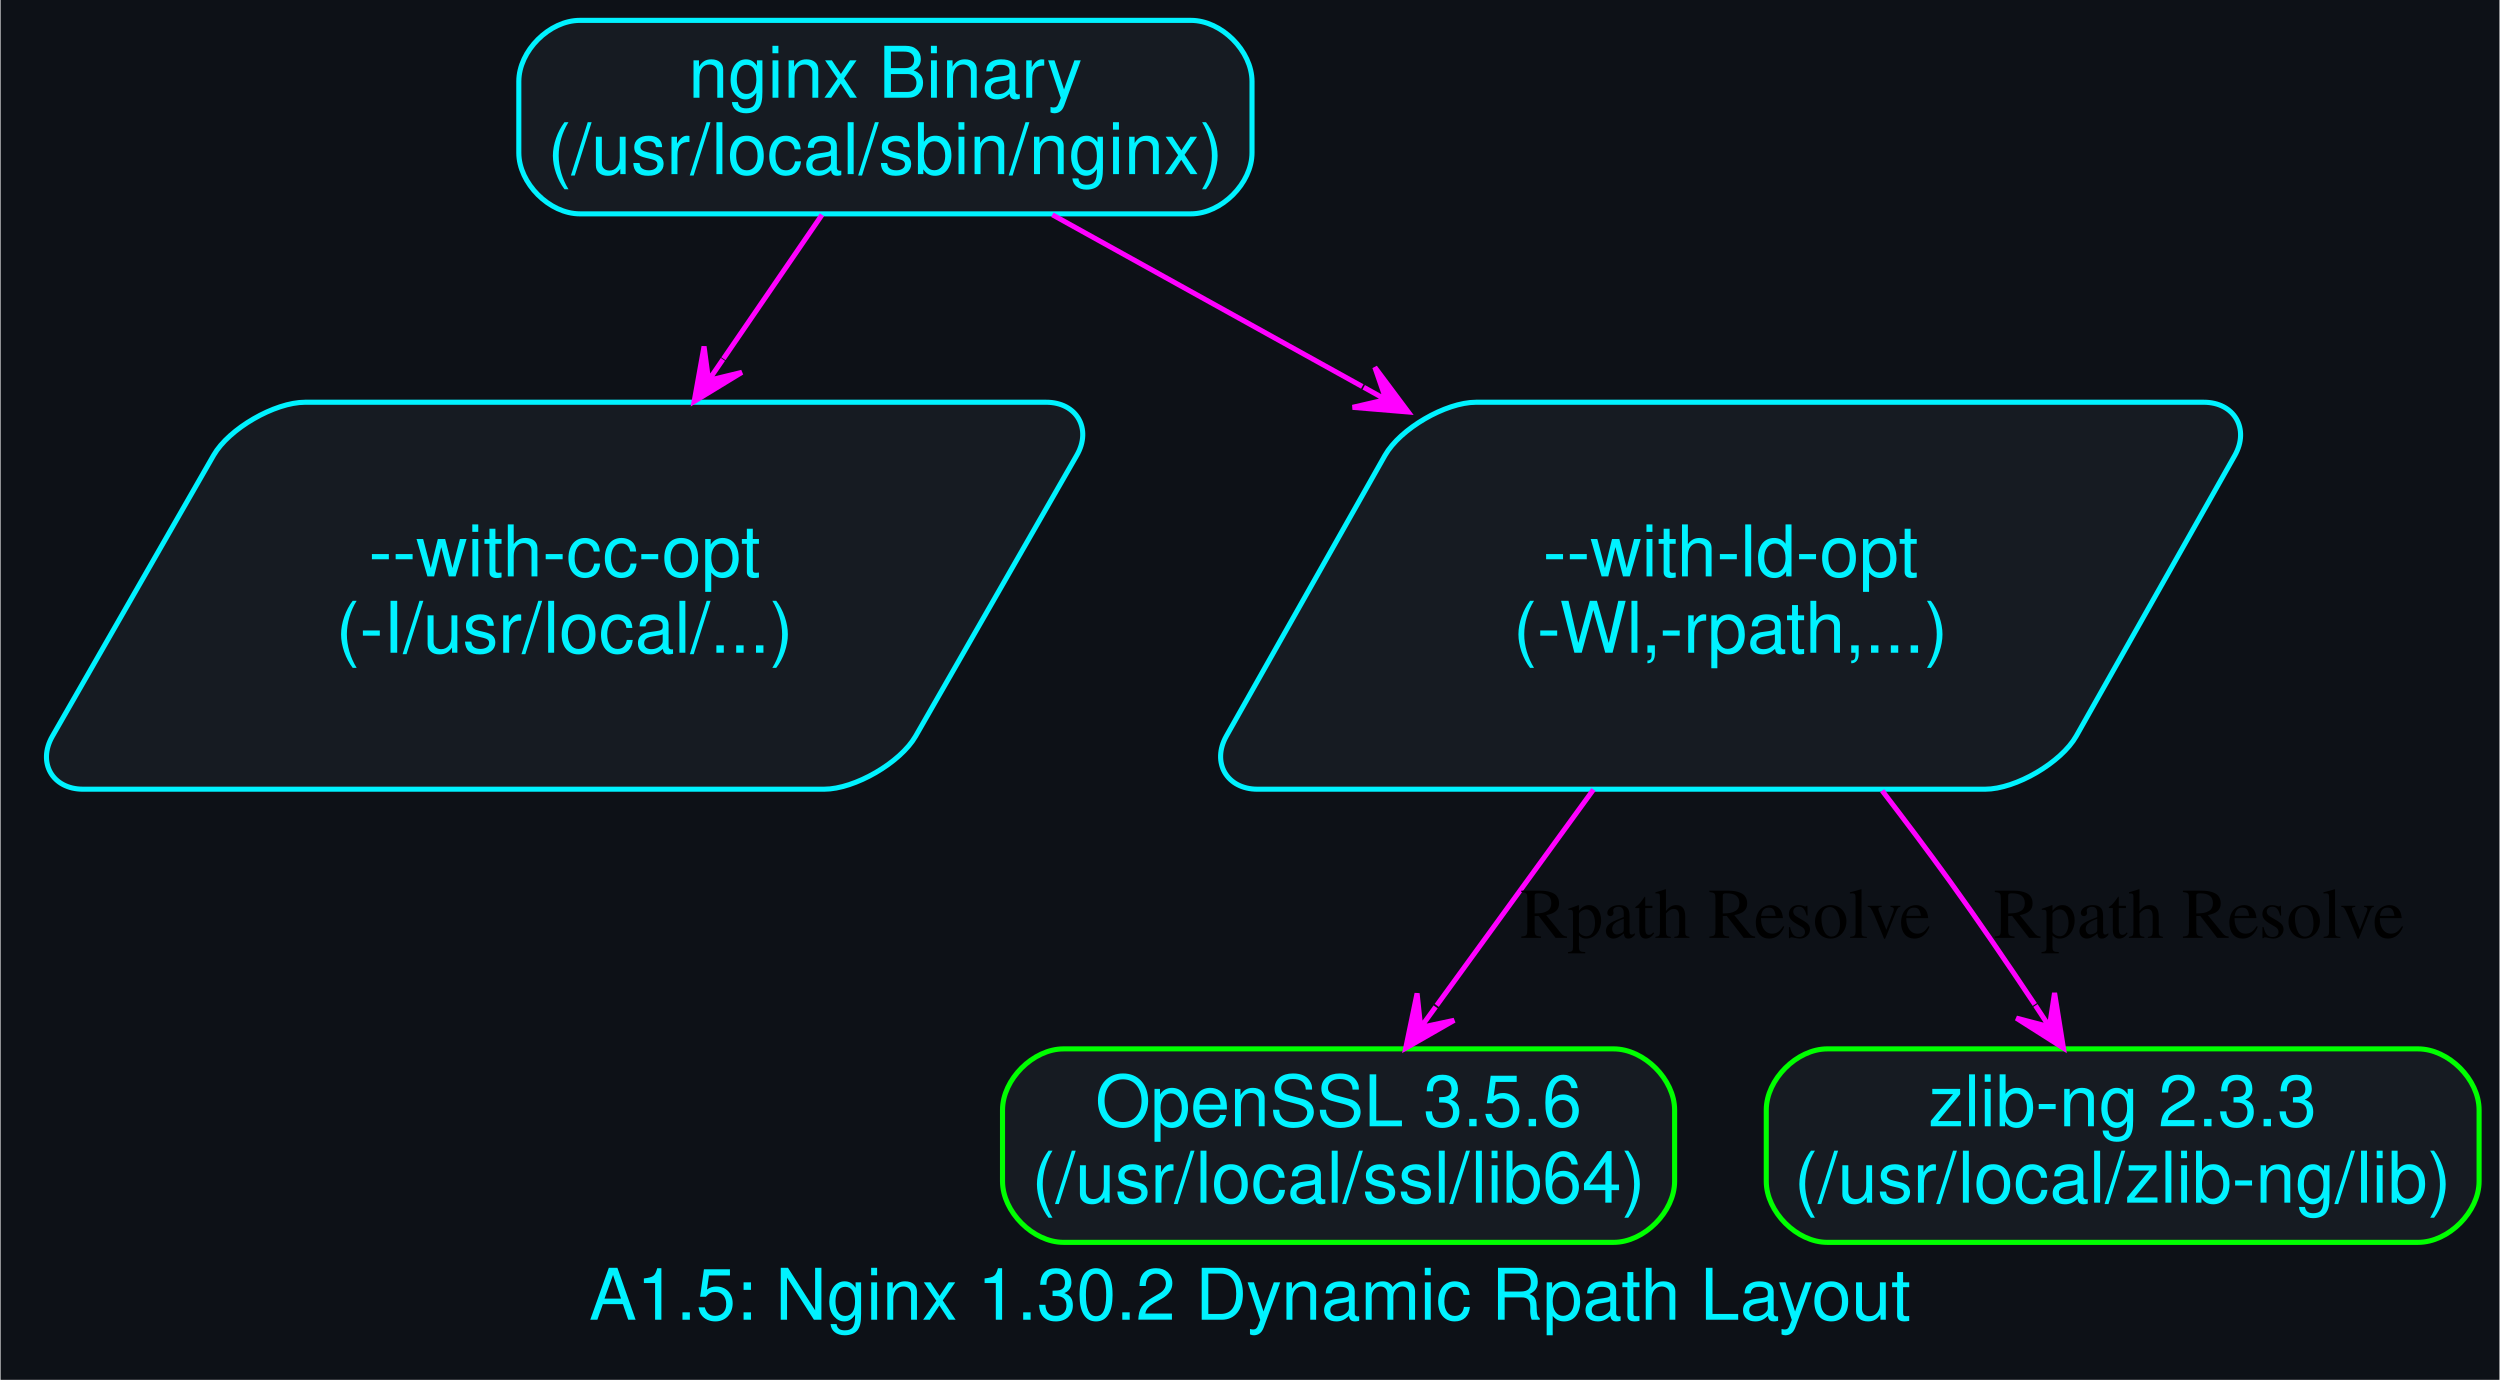
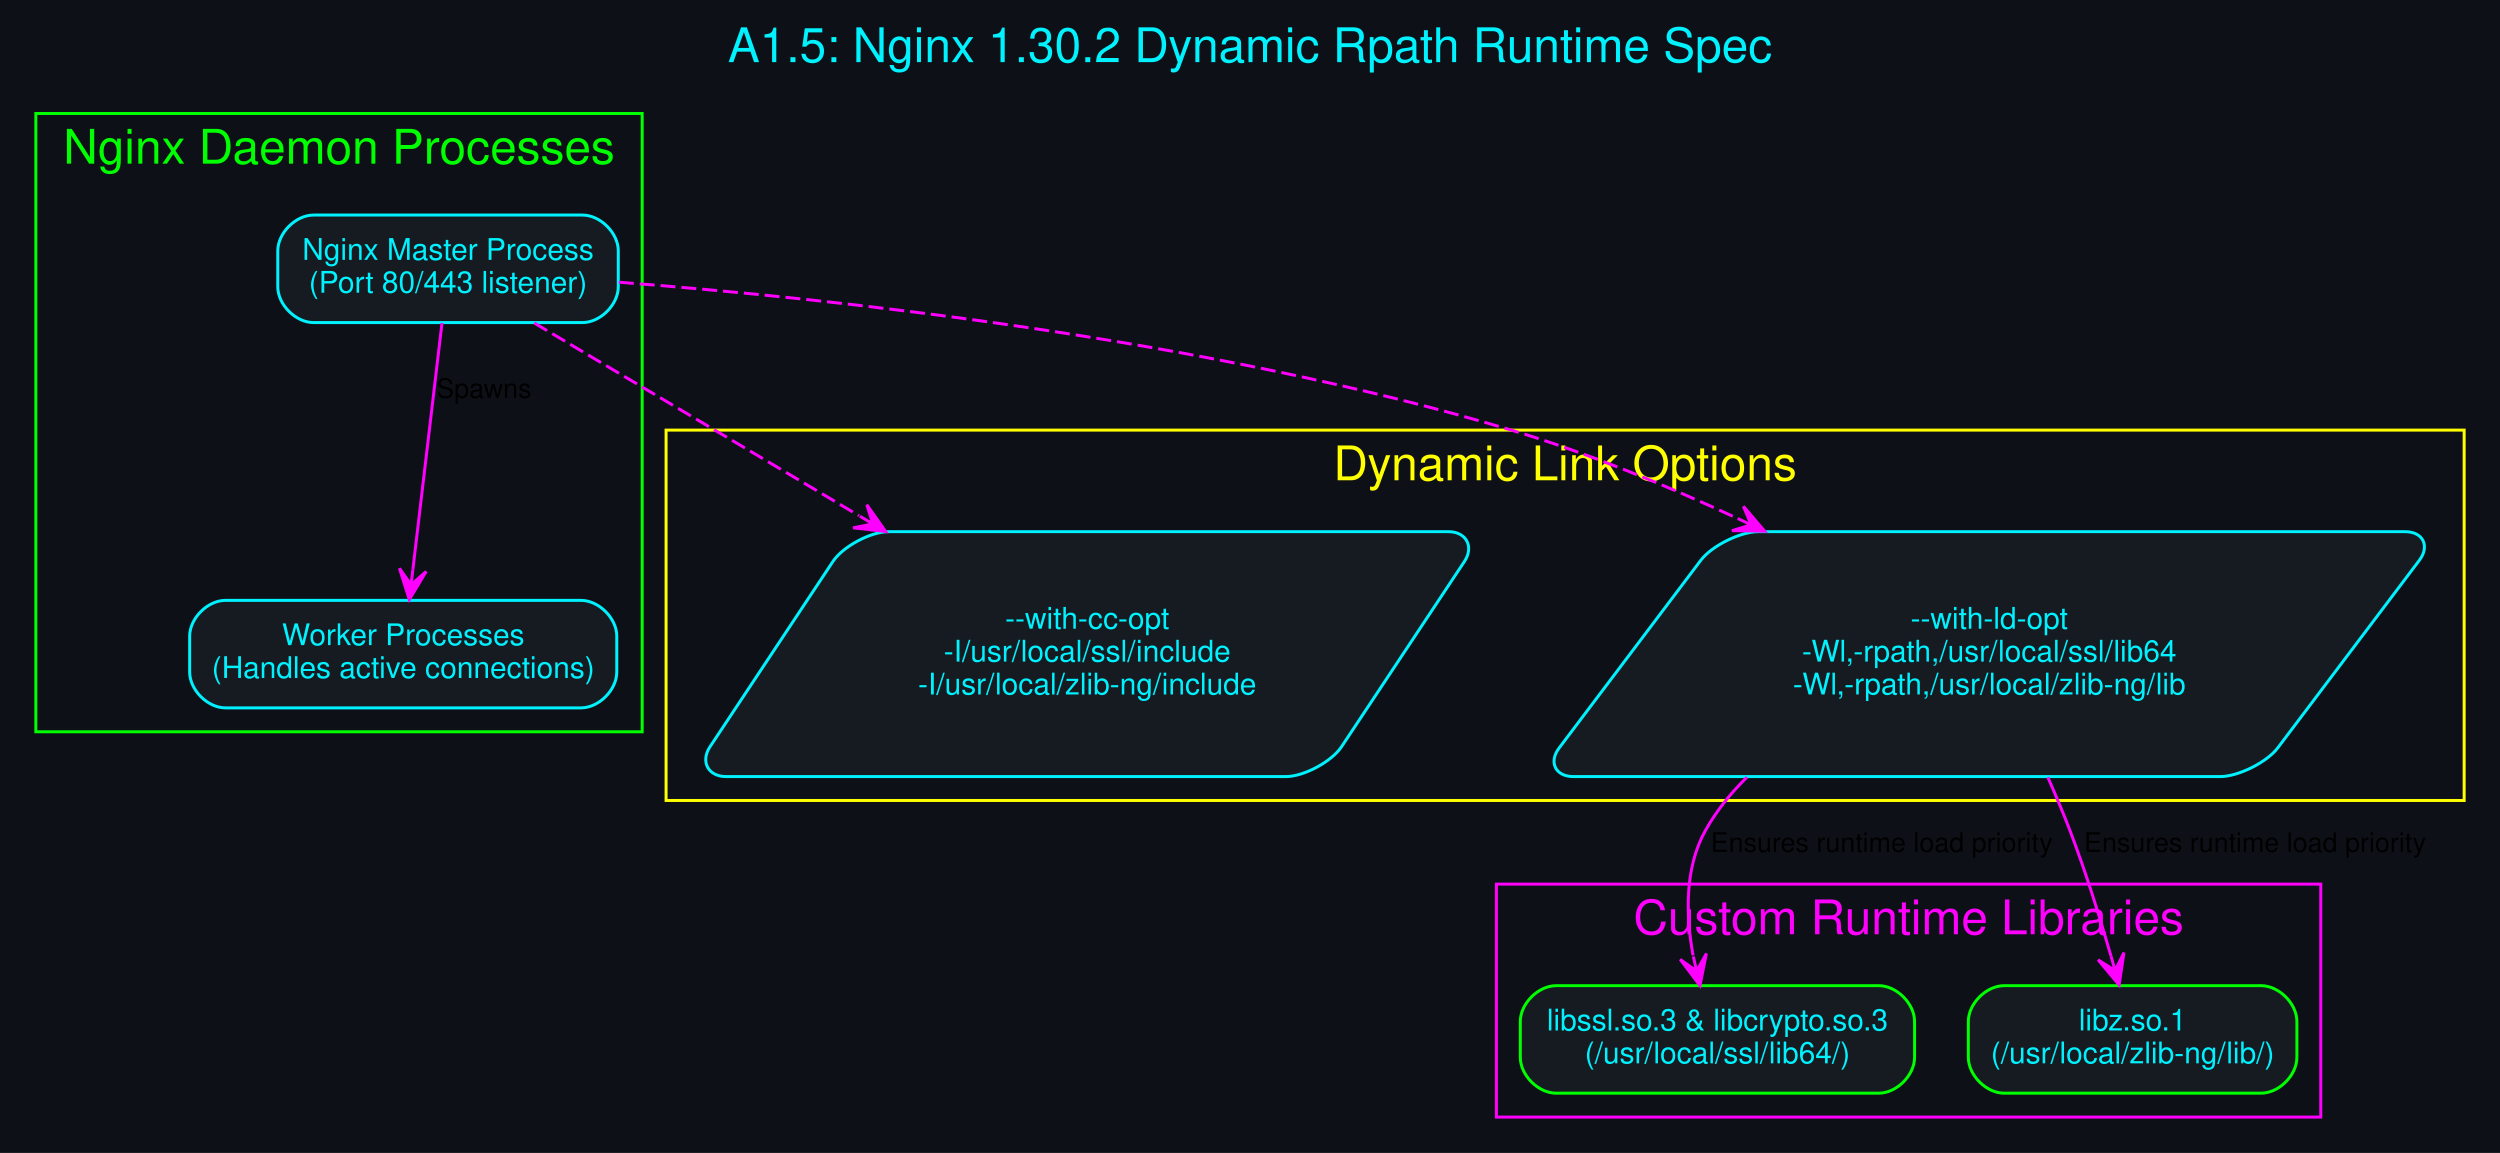
- <svg xmlns="http://www.w3.org/2000/svg" width="491pt" height="271pt" viewBox="0.00 0.00 490.79 271.00">
-   <g id="graph0" class="graph" transform="scale(1 1) rotate(0) translate(4 267)">
-     <polygon fill="#0d1117" stroke="transparent" points="-4,4 -4,-267 486.79,-267 486.79,4 -4,4" />
-     <text text-anchor="middle" x="241.39" y="-7.8" font-family="Helvetica,sans-Serif" font-size="14.00" fill="#00f2ff">A1.5: Nginx 1.30.2 Dynamic Rpath Layout</text>
+ <svg xmlns="http://www.w3.org/2000/svg" width="837pt" height="386pt" viewBox="0.00 0.00 837.00 386.00">
+   <g id="graph0" class="graph" transform="scale(1 1) rotate(0) translate(4 382)">
+     <polygon fill="#0d1117" stroke="transparent" points="-4,4 -4,-382 833,-382 833,4 -4,4" />
+     <text text-anchor="middle" x="414.5" y="-361.2" font-family="Helvetica,sans-Serif" font-size="16.00" fill="#00f2ff">A1.5: Nginx 1.30.2 Dynamic Rpath Runtime Spec</text>
+     <g id="clust1" class="cluster">
+       <polygon fill="#0d1117" stroke="#00ff00" points="8,-137 8,-344 211,-344 211,-137 8,-137" />
+       <text text-anchor="middle" x="109.5" y="-327.2" font-family="Helvetica,sans-Serif" font-size="16.00" fill="#00ff00">Nginx Daemon Processes</text>
+     </g>
+     <g id="clust2" class="cluster">
+       <polygon fill="#0d1117" stroke="#ffff00" points="219,-114 219,-238 821,-238 821,-114 219,-114" />
+       <text text-anchor="middle" x="520" y="-221.2" font-family="Helvetica,sans-Serif" font-size="16.00" fill="#ffff00">Dynamic Link Options</text>
+     </g>
+     <g id="clust3" class="cluster">
+       <polygon fill="#0d1117" stroke="#ff00ff" points="497,-8 497,-86 773,-86 773,-8 497,-8" />
+       <text text-anchor="middle" x="635" y="-69.2" font-family="Helvetica,sans-Serif" font-size="16.00" fill="#ff00ff">Custom Runtime Libraries</text>
+     </g>
    <g id="node1" class="node">
-       <path fill="#161b22" stroke="#00f2ff" d="M229.79,-263C229.79,-263 109.79,-263 109.79,-263 103.79,-263 97.79,-257 97.79,-251 97.79,-251 97.79,-237 97.79,-237 97.79,-231 103.79,-225 109.79,-225 109.79,-225 229.79,-225 229.79,-225 235.79,-225 241.79,-231 241.79,-237 241.79,-237 241.79,-251 241.79,-251 241.79,-257 235.79,-263 229.79,-263" />
-       <text text-anchor="middle" x="169.79" y="-247.8" font-family="Helvetica,sans-Serif" font-size="14.00" fill="#00f2ff">nginx Binary</text>
-       <text text-anchor="middle" x="169.79" y="-232.8" font-family="Helvetica,sans-Serif" font-size="14.00" fill="#00f2ff">(/usr/local/sbin/nginx)</text>
+       <path fill="#161b22" stroke="#00f2ff" d="M191,-310C191,-310 101,-310 101,-310 95,-310 89,-304 89,-298 89,-298 89,-286 89,-286 89,-280 95,-274 101,-274 101,-274 191,-274 191,-274 197,-274 203,-280 203,-286 203,-286 203,-298 203,-298 203,-304 197,-310 191,-310" />
+       <text text-anchor="middle" x="146" y="-295" font-family="Helvetica,sans-Serif" font-size="10.00" fill="#00f2ff">Nginx Master Process</text>
+       <text text-anchor="middle" x="146" y="-284" font-family="Helvetica,sans-Serif" font-size="10.00" fill="#00f2ff">(Port 80/443 listener)</text>
    </g>
    <g id="node2" class="node">
-       <path fill="#161b22" stroke="#00f2ff" d="M201.36,-188C201.36,-188 55.83,-188 55.83,-188 49.83,-188 40.84,-182.8 37.85,-177.59 37.85,-177.59 6.19,-122.41 6.19,-122.41 3.2,-117.2 6.21,-112 12.21,-112 12.21,-112 157.75,-112 157.75,-112 163.75,-112 172.73,-117.2 175.72,-122.41 175.72,-122.41 207.38,-177.59 207.38,-177.59 210.37,-182.8 207.36,-188 201.36,-188" />
-       <text text-anchor="middle" x="106.79" y="-153.8" font-family="Helvetica,sans-Serif" font-size="14.00" fill="#00f2ff">--with-cc-opt</text>
-       <text text-anchor="middle" x="106.79" y="-138.8" font-family="Helvetica,sans-Serif" font-size="14.00" fill="#00f2ff">(-I/usr/local/...)</text>
+       <path fill="#161b22" stroke="#00f2ff" d="M190.5,-181C190.5,-181 71.5,-181 71.5,-181 65.5,-181 59.5,-175 59.5,-169 59.5,-169 59.5,-157 59.5,-157 59.5,-151 65.5,-145 71.5,-145 71.5,-145 190.5,-145 190.5,-145 196.5,-145 202.5,-151 202.5,-157 202.5,-157 202.5,-169 202.5,-169 202.5,-175 196.5,-181 190.5,-181" />
+       <text text-anchor="middle" x="131" y="-166" font-family="Helvetica,sans-Serif" font-size="10.00" fill="#00f2ff">Worker Processes</text>
+       <text text-anchor="middle" x="131" y="-155" font-family="Helvetica,sans-Serif" font-size="10.00" fill="#00f2ff">(Handles active connections)</text>
    </g>
    <g id="edge1" class="edge">
-       <path fill="none" stroke="#ff00ff" d="M157.34,-224.82C151.74,-216.64 144.84,-206.58 137.97,-196.54" />
-       <polygon fill="#ff00ff" stroke="#ff00ff" points="132.23,-188.16 141.6,-193.87 135.06,-192.29 137.88,-196.41 137.88,-196.41 137.88,-196.41 135.06,-192.29 134.17,-198.96 132.23,-188.16 132.23,-188.16" />
+       <path fill="none" stroke="#ff00ff" d="M143.98,-273.87C141.47,-252.66 137.17,-216.28 134.22,-191.23" />
+       <polygon fill="#ff00ff" stroke="#ff00ff" points="133.04,-181.26 138.68,-190.67 133.63,-186.23 134.21,-191.19 134.21,-191.19 134.21,-191.19 133.63,-186.23 129.74,-191.72 133.04,-181.26 133.04,-181.26" />
+       <text text-anchor="middle" x="158" y="-248.8" font-family="Helvetica,sans-Serif" font-size="9.00">Spawns</text>
    </g>
    <g id="node3" class="node">
-       <path fill="#161b22" stroke="#00f2ff" d="M428.71,-188C428.71,-188 285.8,-188 285.8,-188 279.8,-188 270.85,-182.78 267.9,-177.55 267.9,-177.55 236.76,-122.45 236.76,-122.45 233.81,-117.22 236.86,-112 242.86,-112 242.86,-112 385.77,-112 385.77,-112 391.77,-112 400.72,-117.22 403.68,-122.45 403.68,-122.45 434.81,-177.55 434.81,-177.55 437.76,-182.78 434.71,-188 428.71,-188" />
-       <text text-anchor="middle" x="335.79" y="-153.8" font-family="Helvetica,sans-Serif" font-size="14.00" fill="#00f2ff">--with-ld-opt</text>
-       <text text-anchor="middle" x="335.79" y="-138.8" font-family="Helvetica,sans-Serif" font-size="14.00" fill="#00f2ff">(-Wl,-rpath,...)</text>
+       <path fill="#161b22" stroke="#00f2ff" d="M480.91,-204C480.91,-204 293.48,-204 293.48,-204 287.48,-204 278.16,-199 274.85,-194 274.85,-194 233.72,-132 233.72,-132 230.41,-127 233.09,-122 239.09,-122 239.09,-122 426.52,-122 426.52,-122 432.52,-122 441.84,-127 445.15,-132 445.15,-132 486.28,-194 486.28,-194 489.59,-199 486.91,-204 480.91,-204" />
+       <text text-anchor="middle" x="360" y="-171.5" font-family="Helvetica,sans-Serif" font-size="10.00" fill="#00f2ff">--with-cc-opt</text>
+       <text text-anchor="middle" x="360" y="-160.5" font-family="Helvetica,sans-Serif" font-size="10.00" fill="#00f2ff">-I/usr/local/ssl/include</text>
+       <text text-anchor="middle" x="360" y="-149.5" font-family="Helvetica,sans-Serif" font-size="10.00" fill="#00f2ff">-I/usr/local/zlib-ng/include</text>
    </g>
    <g id="edge2" class="edge">
-       <path fill="none" stroke="#ff00ff" d="M202.58,-224.82C220.03,-215.16 242.21,-202.86 263.45,-191.09" />
-       <polygon fill="#ff00ff" stroke="#ff00ff" points="272.47,-186.09 265.91,-194.87 268.1,-188.51 263.73,-190.94 263.73,-190.94 263.73,-190.94 268.1,-188.51 261.55,-187 272.47,-186.09 272.47,-186.09" />
+       <path fill="none" stroke="#ff00ff" stroke-dasharray="5,2" d="M174.86,-273.87C202.64,-257.39 245.87,-231.73 283.57,-209.36" />
+       <polygon fill="#ff00ff" stroke="#ff00ff" points="292.52,-204.05 286.21,-213.02 288.22,-206.6 283.92,-209.15 283.92,-209.15 283.92,-209.15 288.22,-206.6 281.62,-205.28 292.52,-204.05 292.52,-204.05" />
    </g>
    <g id="node4" class="node">
-       <path fill="#161b22" stroke="#00ff00" d="M312.79,-61C312.79,-61 204.79,-61 204.79,-61 198.79,-61 192.79,-55 192.79,-49 192.79,-49 192.79,-35 192.79,-35 192.79,-29 198.79,-23 204.79,-23 204.79,-23 312.79,-23 312.79,-23 318.79,-23 324.79,-29 324.79,-35 324.79,-35 324.79,-49 324.79,-49 324.79,-55 318.79,-61 312.79,-61" />
-       <text text-anchor="middle" x="258.79" y="-45.8" font-family="Helvetica,sans-Serif" font-size="14.00" fill="#00f2ff">OpenSSL 3.5.6</text>
-       <text text-anchor="middle" x="258.79" y="-30.8" font-family="Helvetica,sans-Serif" font-size="14.00" fill="#00f2ff">(/usr/local/ssl/lib64)</text>
+       <path fill="#161b22" stroke="#00f2ff" d="M801.23,-204C801.23,-204 584.66,-204 584.66,-204 578.66,-204 569.04,-199.21 565.43,-194.42 565.43,-194.42 518,-131.58 518,-131.58 514.38,-126.79 516.77,-122 522.77,-122 522.77,-122 739.34,-122 739.34,-122 745.34,-122 754.96,-126.79 758.57,-131.58 758.57,-131.58 806,-194.42 806,-194.42 809.62,-199.21 807.23,-204 801.23,-204" />
+       <text text-anchor="middle" x="662" y="-171.5" font-family="Helvetica,sans-Serif" font-size="10.00" fill="#00f2ff">--with-ld-opt</text>
+       <text text-anchor="middle" x="662" y="-160.5" font-family="Helvetica,sans-Serif" font-size="10.00" fill="#00f2ff">-Wl,-rpath,/usr/local/ssl/lib64</text>
+       <text text-anchor="middle" x="662" y="-149.5" font-family="Helvetica,sans-Serif" font-size="10.00" fill="#00f2ff">-Wl,-rpath,/usr/local/zlib-ng/lib</text>
    </g>
    <g id="edge3" class="edge">
-       <path fill="none" stroke="#ff00ff" d="M308.85,-111.93C298.71,-97.96 287.38,-82.36 278.06,-69.54" />
-       <polygon fill="#ff00ff" stroke="#ff00ff" points="271.98,-61.16 281.5,-66.61 274.92,-65.21 277.86,-69.25 277.86,-69.25 277.86,-69.25 274.92,-65.21 274.21,-71.9 271.98,-61.16 271.98,-61.16" />
-       <text text-anchor="middle" x="334.79" y="-82.8" font-family="Times,serif" font-size="14.00">Rpath Resolve</text>
+       <path fill="none" stroke="#ff00ff" stroke-dasharray="5,2" d="M203.2,-287.52C274.45,-282.05 399.33,-268.69 502,-238 527.35,-230.42 553.83,-219.52 577.78,-208.41" />
+       <polygon fill="#ff00ff" stroke="#ff00ff" points="586.83,-204.15 579.7,-212.48 582.3,-206.28 577.78,-208.41 577.78,-208.41 577.78,-208.41 582.3,-206.28 575.86,-204.34 586.83,-204.15 586.83,-204.15" />
    </g>
    <g id="node5" class="node">
-       <path fill="#161b22" stroke="#00ff00" d="M470.79,-61C470.79,-61 354.79,-61 354.79,-61 348.79,-61 342.79,-55 342.79,-49 342.79,-49 342.79,-35 342.79,-35 342.79,-29 348.79,-23 354.79,-23 354.79,-23 470.79,-23 470.79,-23 476.79,-23 482.79,-29 482.79,-35 482.79,-35 482.79,-49 482.79,-49 482.79,-55 476.79,-61 470.79,-61" />
-       <text text-anchor="middle" x="412.79" y="-45.8" font-family="Helvetica,sans-Serif" font-size="14.00" fill="#00f2ff">zlib-ng 2.3.3</text>
-       <text text-anchor="middle" x="412.79" y="-30.8" font-family="Helvetica,sans-Serif" font-size="14.00" fill="#00f2ff">(/usr/local/zlib-ng/lib)</text>
+       <path fill="#161b22" stroke="#00ff00" d="M625,-52C625,-52 517,-52 517,-52 511,-52 505,-46 505,-40 505,-40 505,-28 505,-28 505,-22 511,-16 517,-16 517,-16 625,-16 625,-16 631,-16 637,-22 637,-28 637,-28 637,-40 637,-40 637,-46 631,-52 625,-52" />
+       <text text-anchor="middle" x="571" y="-37" font-family="Helvetica,sans-Serif" font-size="10.00" fill="#00f2ff">libssl.so.3 &amp; libcrypto.so.3</text>
+       <text text-anchor="middle" x="571" y="-26" font-family="Helvetica,sans-Serif" font-size="10.00" fill="#00f2ff">(/usr/local/ssl/lib64/)</text>
    </g>
    <g id="edge4" class="edge">
-       <path fill="none" stroke="#ff00ff" d="M365.55,-111.71C370.06,-105.84 374.6,-99.8 378.79,-94 384.4,-86.23 390.28,-77.61 395.53,-69.71" />
-       <polygon fill="#ff00ff" stroke="#ff00ff" points="401.15,-61.16 399.41,-71.99 398.4,-65.34 395.65,-69.52 395.65,-69.52 395.65,-69.52 398.4,-65.34 391.9,-67.04 401.15,-61.16 401.15,-61.16" />
-       <text text-anchor="middle" x="427.79" y="-82.8" font-family="Times,serif" font-size="14.00">Rpath Resolve</text>
+       <path fill="none" stroke="#ff00ff" d="M580.89,-121.8C575.46,-116.49 570.69,-110.57 567,-104 559.96,-91.45 560.39,-75.51 562.84,-62.12" />
+       <polygon fill="#ff00ff" stroke="#ff00ff" points="565.14,-52.04 567.31,-62.78 564.03,-56.91 562.92,-61.79 562.92,-61.79 562.92,-61.79 564.03,-56.91 558.53,-60.79 565.14,-52.04 565.14,-52.04" />
+       <text text-anchor="middle" x="626" y="-96.8" font-family="Helvetica,sans-Serif" font-size="9.00">Ensures runtime load priority</text>
+     </g>
+     <g id="node6" class="node">
+       <path fill="#161b22" stroke="#00ff00" d="M753,-52C753,-52 667,-52 667,-52 661,-52 655,-46 655,-40 655,-40 655,-28 655,-28 655,-22 661,-16 667,-16 667,-16 753,-16 753,-16 759,-16 765,-22 765,-28 765,-28 765,-40 765,-40 765,-46 759,-52 753,-52" />
+       <text text-anchor="middle" x="710" y="-37" font-family="Helvetica,sans-Serif" font-size="10.00" fill="#00f2ff">libz.so.1</text>
+       <text text-anchor="middle" x="710" y="-26" font-family="Helvetica,sans-Serif" font-size="10.00" fill="#00f2ff">(/usr/local/zlib-ng/lib/)</text>
+     </g>
+     <g id="edge5" class="edge">
+       <path fill="none" stroke="#ff00ff" d="M681.62,-121.75C684.23,-115.85 686.78,-109.81 689,-104 694.23,-90.34 699.06,-74.79 702.76,-61.91" />
+       <polygon fill="#ff00ff" stroke="#ff00ff" points="705.48,-52.24 707.1,-63.08 704.13,-57.05 702.77,-61.87 702.77,-61.87 702.77,-61.87 704.13,-57.05 698.44,-60.65 705.48,-52.24 705.48,-52.24" />
+       <text text-anchor="middle" x="751" y="-96.8" font-family="Helvetica,sans-Serif" font-size="9.00">Ensures runtime load priority</text>
    </g>
  </g>
</svg>
